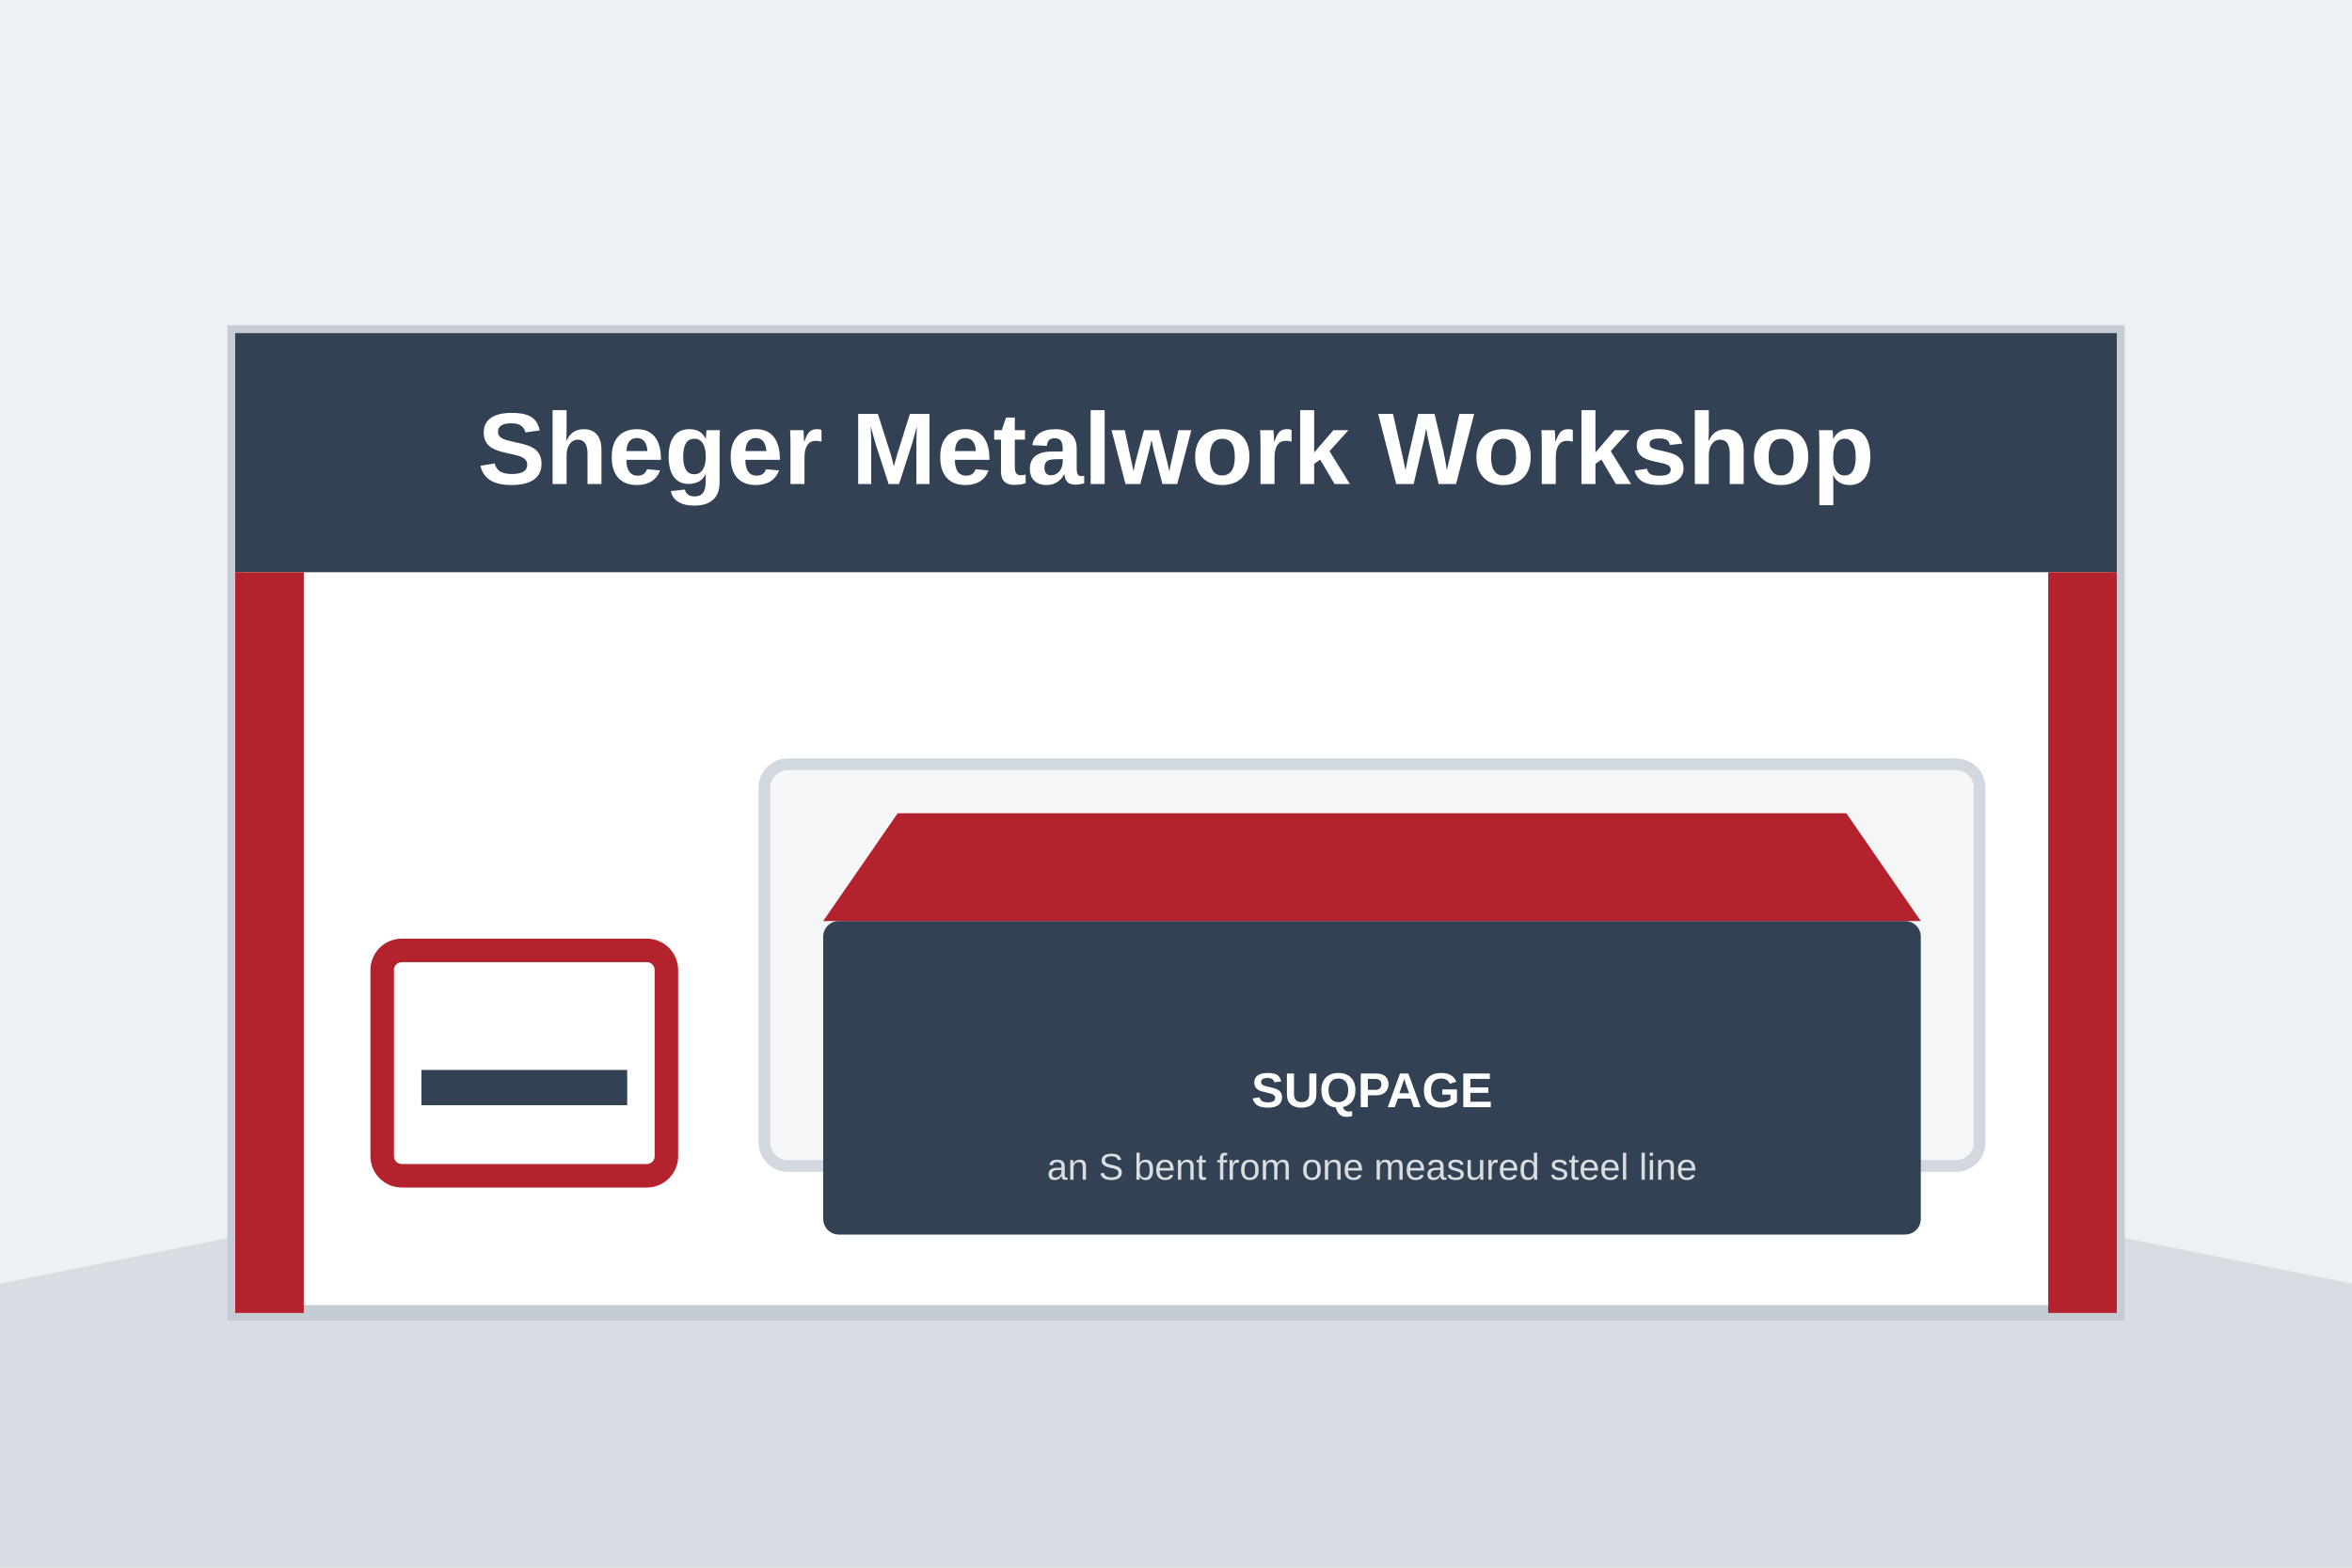
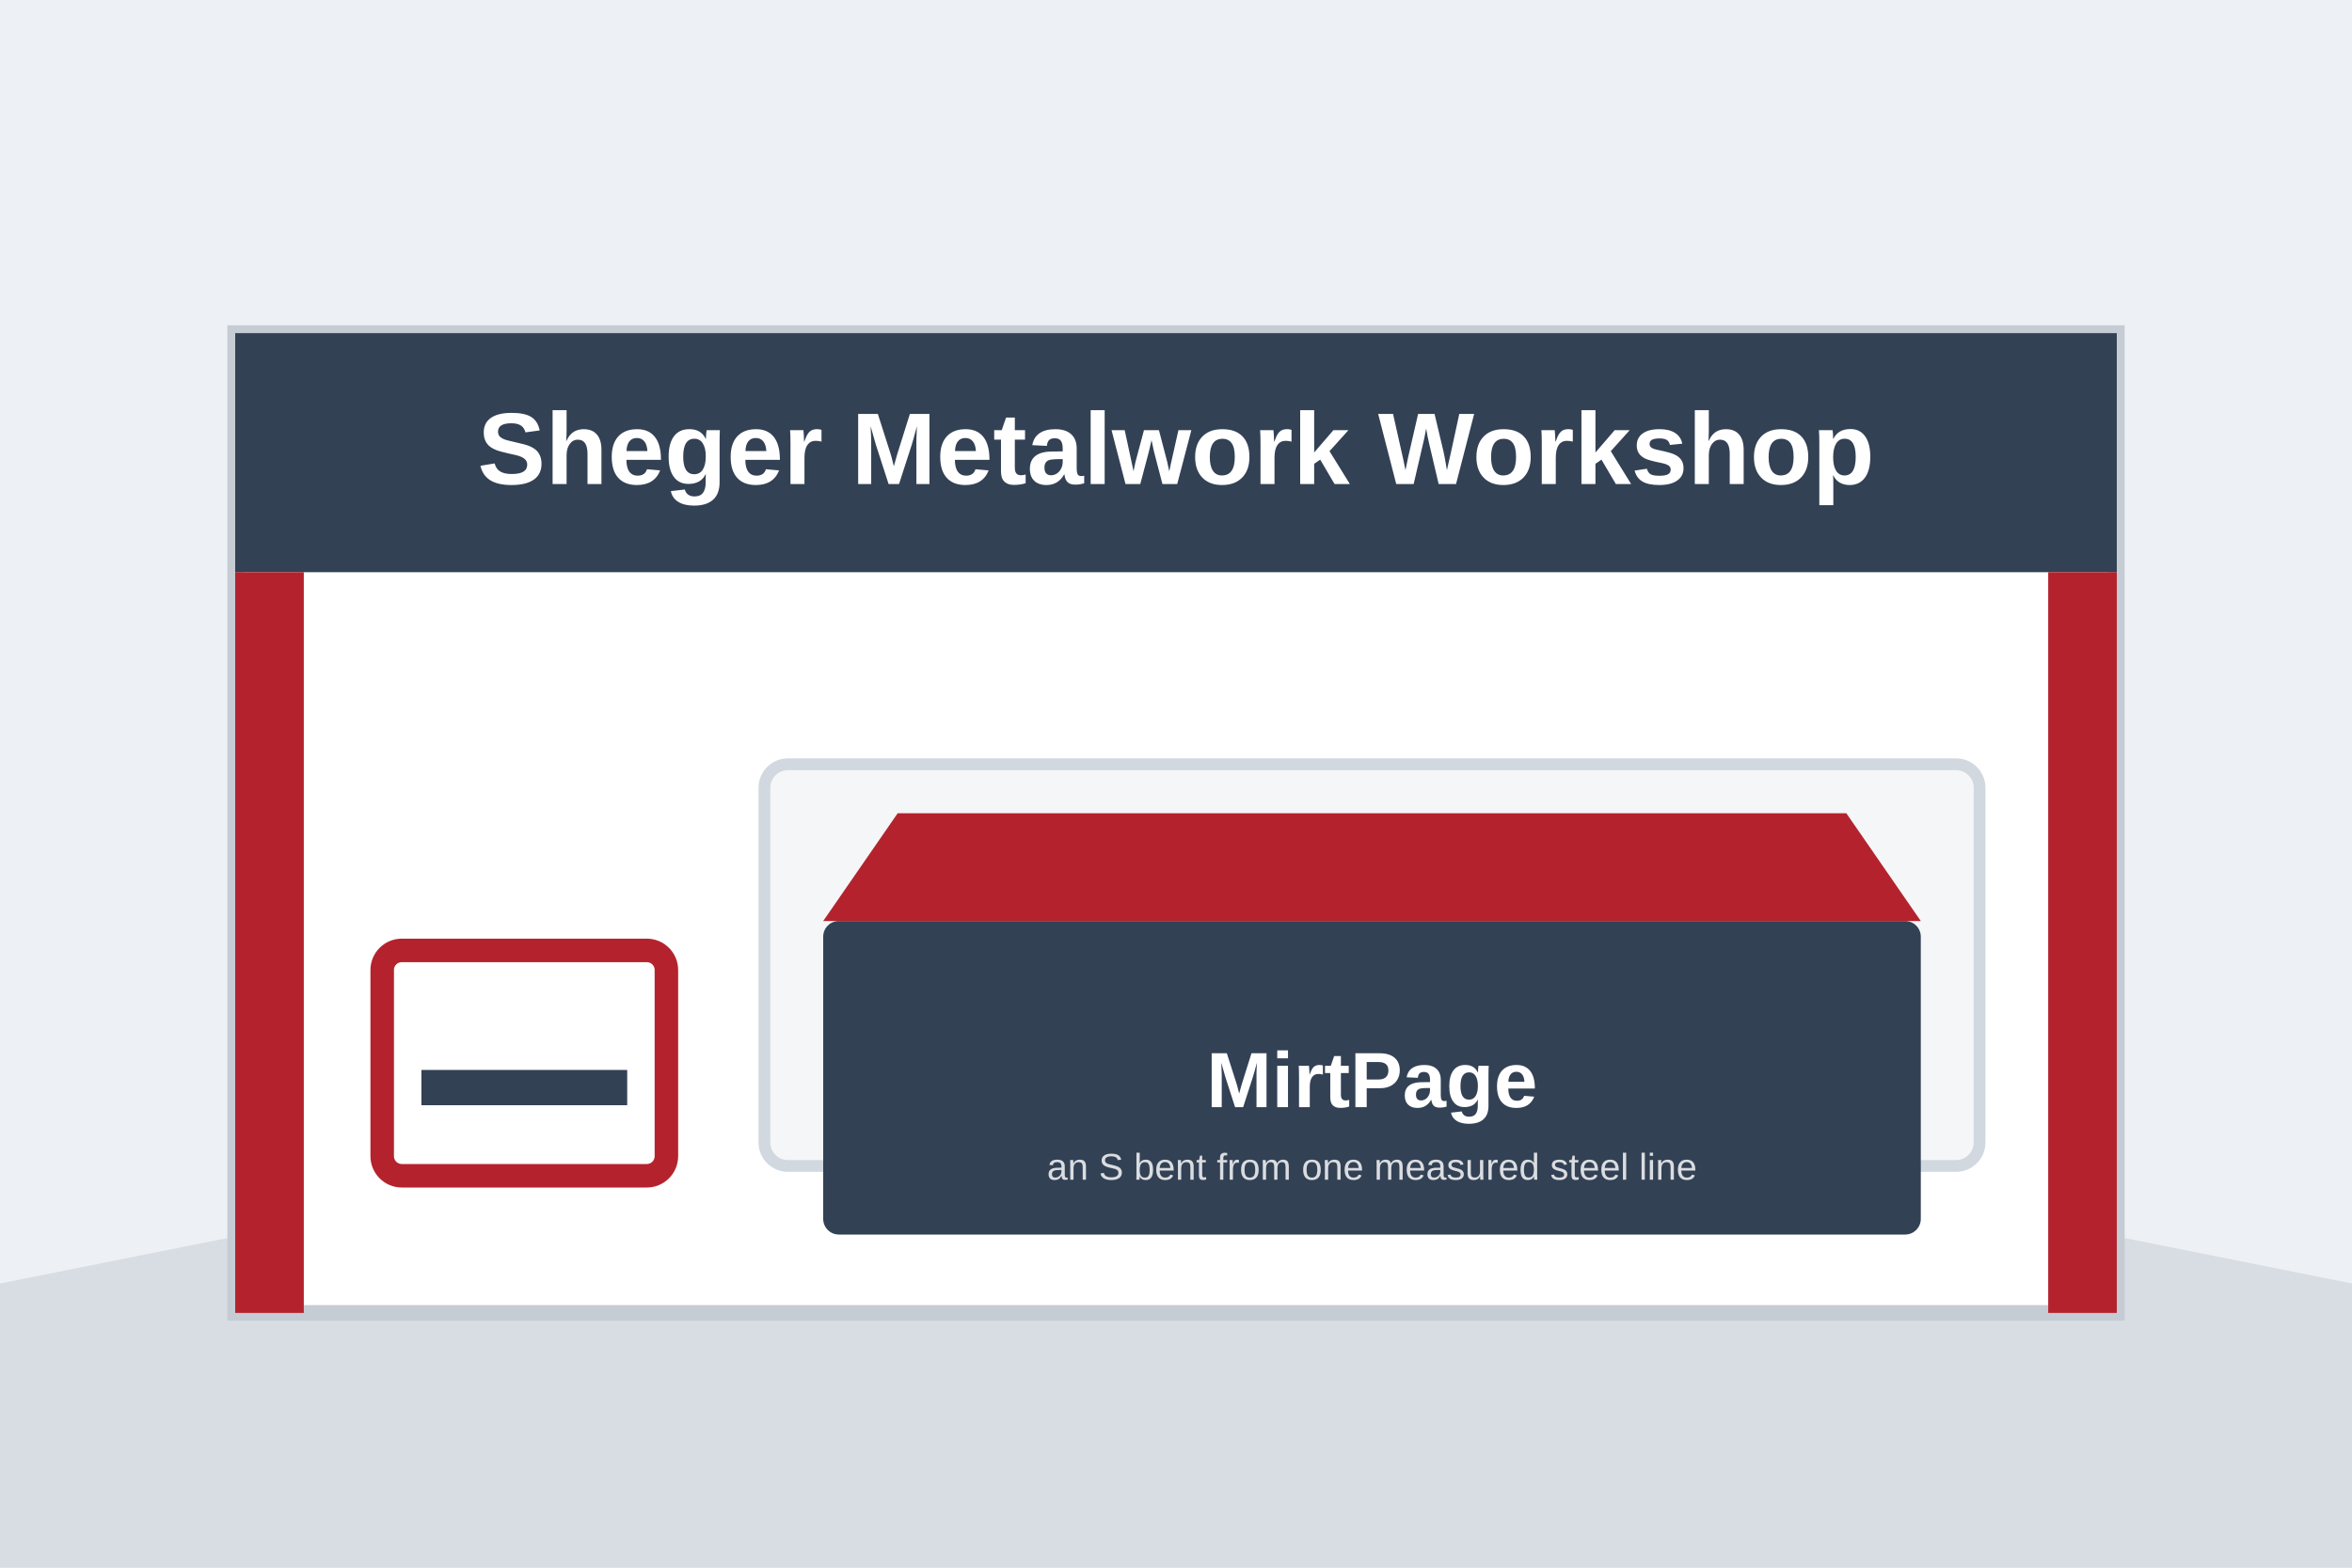
<svg xmlns="http://www.w3.org/2000/svg" viewBox="0 0 1200 800" role="img" aria-label="Illustrative booth for Sheger Metalwork Workshop">
  <rect width="1200" height="800" fill="#edf0f4" />
  <path d="M0 655L600 535l600 120v145H0z" fill="#d8dde3" />
  <path d="M120 170h960v500H120z" fill="#ffffff" stroke="#c5ccd4" stroke-width="8" />
  <path d="M120 170h960v122H120z" fill="#334155" />
  <path d="M120 292h35v378h-35zM1045 292h35v378h-35z" fill="#b4232d" />
  <rect x="390" y="390" width="620" height="205" rx="12" fill="#f4f6f8" stroke="#d2d8df" stroke-width="6" />
  <rect x="420" y="470" width="560" height="160" rx="8" fill="#334155" />
  <path d="M420 470h560l-38-55H458z" fill="#b4232d" />
  <rect x="195" y="485" width="145" height="115" rx="10" fill="#ffffff" stroke="#b4232d" stroke-width="12" />
  <path d="M215 555h105" stroke="#334155" stroke-width="18" />
  <text x="600" y="247" text-anchor="middle" font-family="Arial, Helvetica, sans-serif" font-size="52" font-weight="800" fill="#ffffff">Sheger Metalwork Workshop</text>
-   <text x="700" y="565" text-anchor="middle" font-family="Arial, Helvetica, sans-serif" font-size="25" font-weight="700" fill="#ffffff">SUQPAGE</text>
+   <text x="700" y="565" text-anchor="middle" font-family="Arial, Helvetica, sans-serif" font-size="40" font-weight="700" fill="#ffffff">MirtPage</text>
  <text x="700" y="602" text-anchor="middle" font-family="Arial, Helvetica, sans-serif" font-size="19" fill="#ffffff" opacity=".82">an S bent from one measured steel line</text>
</svg>
